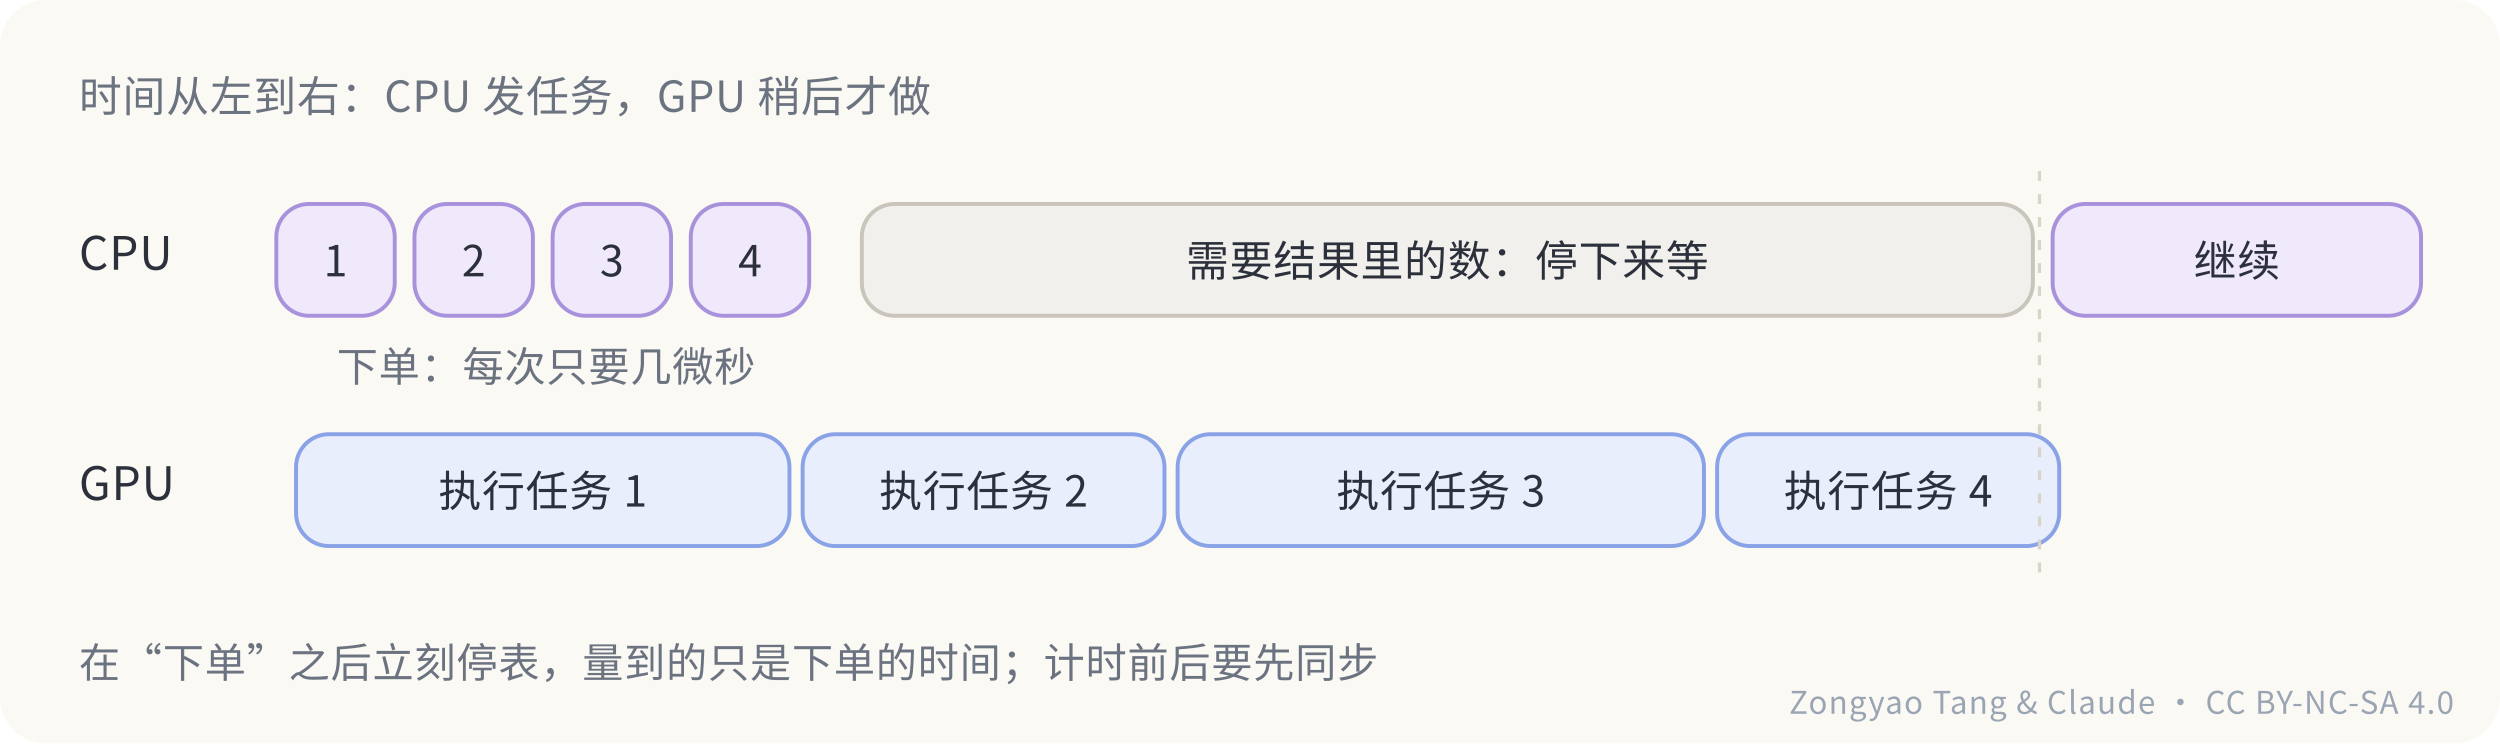
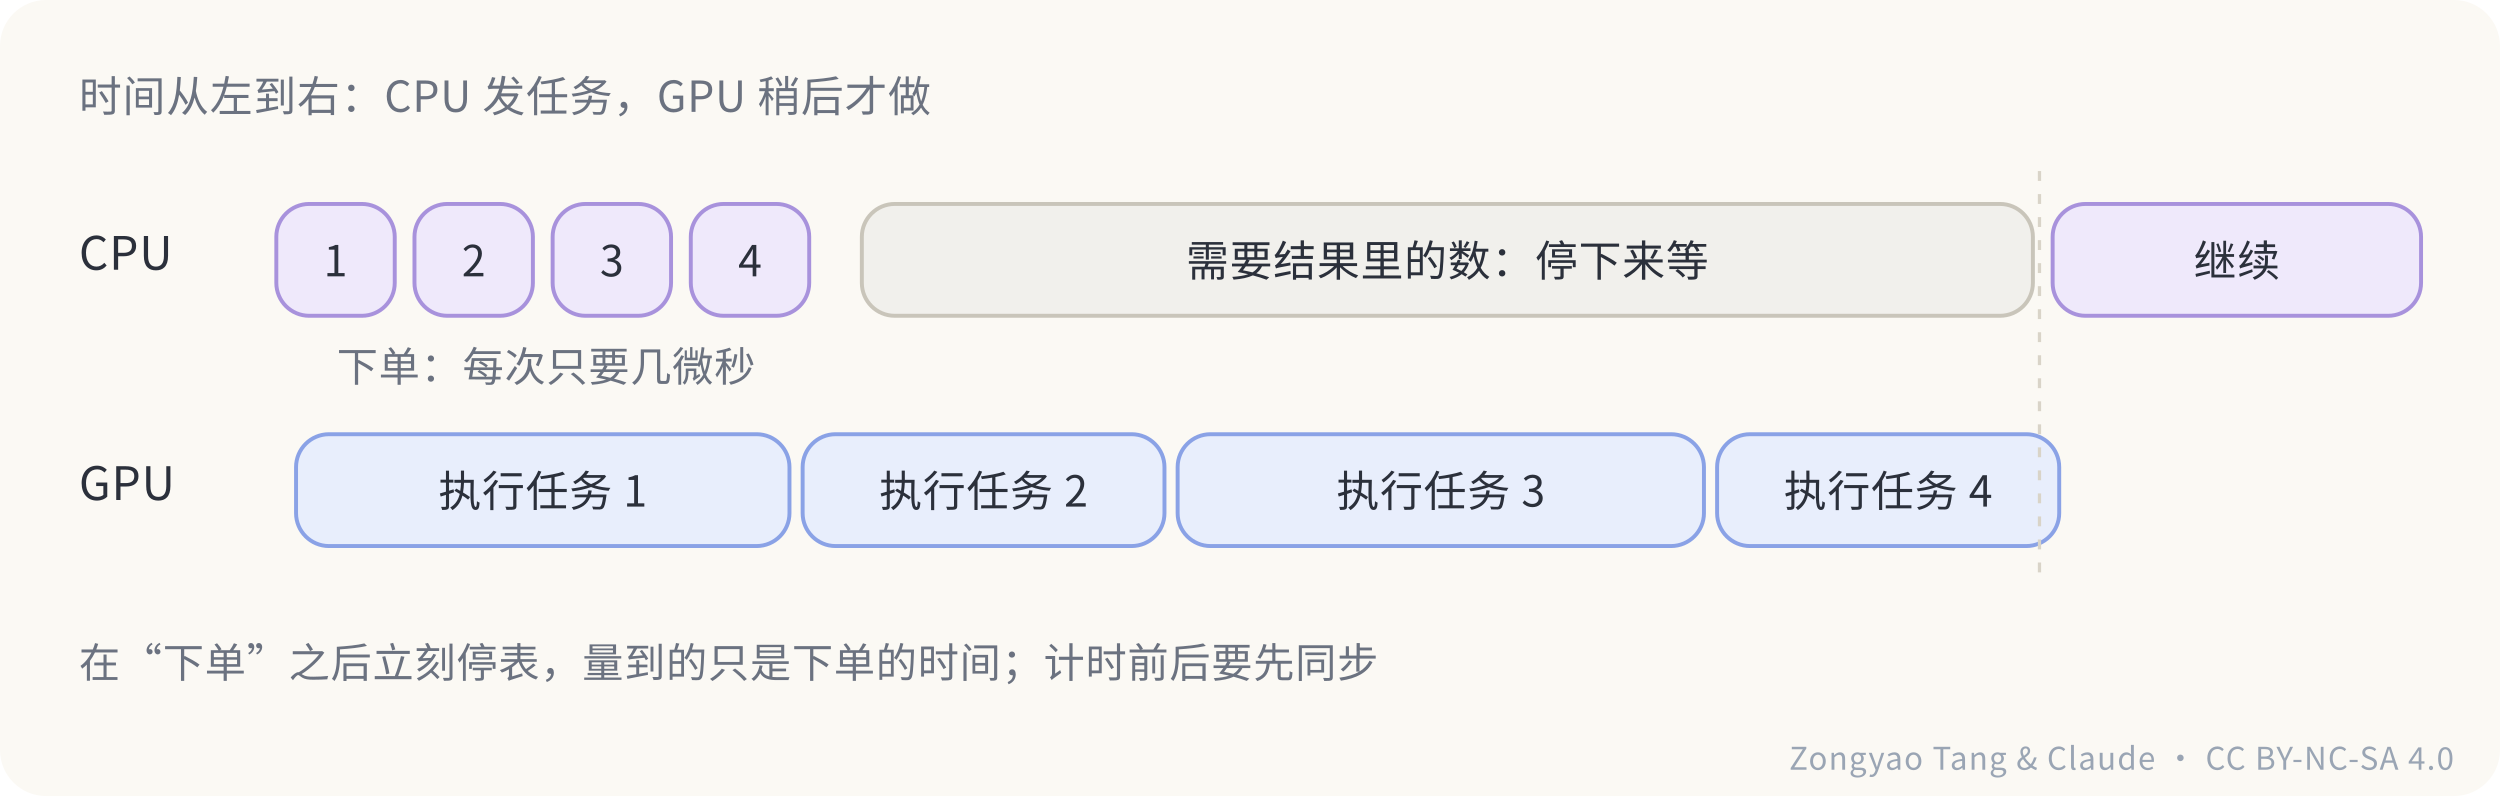
- <svg xmlns="http://www.w3.org/2000/svg" viewBox="0 0 760 226" width="760" height="226" font-family="'PingFang SC','Noto Sans CJK SC','Source Han Sans SC','Hiragino Sans GB','Microsoft YaHei',sans-serif" role="img" aria-label="GPU 是异步执行的">
+ <svg xmlns="http://www.w3.org/2000/svg" viewBox="0 0 760 242" width="760" height="242" font-family="'PingFang SC','Noto Sans CJK SC','Source Han Sans SC','Hiragino Sans GB','Microsoft YaHei',sans-serif" role="img" aria-label="GPU 是异步执行的">
  <defs>
    <marker id="tip" viewBox="0 0 10 10" refX="9" refY="5" markerWidth="7" markerHeight="7" orient="auto-start-reverse">
      <path d="M0 0 L10 5 L0 10 z" fill="#6b7280" />
    </marker>
  </defs>
-   <rect width="760" height="226" rx="14" fill="#fbf9f4" />
+   <rect width="760" height="242" rx="14" fill="#fbf9f4" />
  <text x="24" y="34" font-size="13" fill="#6b7280" font-weight="400" text-anchor="start" letter-spacing=".02em">时间从左到右：CPU 发任务，GPU 稍后才做</text>
  <text x="24" y="82" font-size="14" fill="#2b303b" font-weight="500" text-anchor="start" letter-spacing=".02em">CPU</text>
  <text x="24" y="152" font-size="14" fill="#2b303b" font-weight="500" text-anchor="start" letter-spacing=".02em">GPU</text>
  <rect x="84" y="62" width="36" height="34" rx="10" fill="#efe9fb" stroke="#a892dc" stroke-width="1.2" />
  <text x="102.0" y="84.0" font-size="13" fill="#2b303b" font-weight="500" text-anchor="middle" letter-spacing=".02em">1</text>
  <rect x="126" y="62" width="36" height="34" rx="10" fill="#efe9fb" stroke="#a892dc" stroke-width="1.2" />
  <text x="144.0" y="84.0" font-size="13" fill="#2b303b" font-weight="500" text-anchor="middle" letter-spacing=".02em">2</text>
  <rect x="168" y="62" width="36" height="34" rx="10" fill="#efe9fb" stroke="#a892dc" stroke-width="1.2" />
  <text x="186.0" y="84.0" font-size="13" fill="#2b303b" font-weight="500" text-anchor="middle" letter-spacing=".02em">3</text>
  <rect x="210" y="62" width="36" height="34" rx="10" fill="#efe9fb" stroke="#a892dc" stroke-width="1.2" />
  <text x="228.0" y="84.0" font-size="13" fill="#2b303b" font-weight="500" text-anchor="middle" letter-spacing=".02em">4</text>
  <rect x="262" y="62" width="356" height="34" rx="10" fill="#f1f0ec" stroke="#c9c5ba" stroke-width="1.2" />
  <text x="440.0" y="84.0" font-size="13" fill="#2b303b" font-weight="500" text-anchor="middle" letter-spacing=".02em">需要结果里的数：停下来等</text>
  <rect x="90" y="132" width="150" height="34" rx="10" fill="#e8eefc" stroke="#8aa2e6" stroke-width="1.2" />
  <text x="165.0" y="154.0" font-size="13" fill="#2b303b" font-weight="500" text-anchor="middle" letter-spacing=".02em">执行任务 1</text>
  <rect x="244" y="132" width="110" height="34" rx="10" fill="#e8eefc" stroke="#8aa2e6" stroke-width="1.2" />
  <text x="299.0" y="154.0" font-size="13" fill="#2b303b" font-weight="500" text-anchor="middle" letter-spacing=".02em">执行任务 2</text>
  <rect x="358" y="132" width="160" height="34" rx="10" fill="#e8eefc" stroke="#8aa2e6" stroke-width="1.2" />
  <text x="438.0" y="154.0" font-size="13" fill="#2b303b" font-weight="500" text-anchor="middle" letter-spacing=".02em">执行任务 3</text>
  <rect x="522" y="132" width="104" height="34" rx="10" fill="#e8eefc" stroke="#8aa2e6" stroke-width="1.2" />
  <text x="574.0" y="154.0" font-size="13" fill="#2b303b" font-weight="500" text-anchor="middle" letter-spacing=".02em">执行任务 4</text>
  <rect x="624" y="62" width="112" height="34" rx="10" fill="#efe9fb" stroke="#a892dc" stroke-width="1.2" />
  <text x="680.0" y="84.0" font-size="13" fill="#2b303b" font-weight="500" text-anchor="middle" letter-spacing=".02em">继续</text>
  <line x1="620" y1="52" x2="620" y2="176" stroke="#d9d4c8" stroke-width="1" stroke-dasharray="3 4" />
  <text x="166" y="116" font-size="12.5" fill="#6b7280" font-weight="400" text-anchor="middle" letter-spacing=".02em">下单：每次只要几微秒</text>
  <text x="24" y="206" font-size="12.5" fill="#6b7280" font-weight="400" text-anchor="start" letter-spacing=".02em">在“下单”之后立刻停表，量到的只是下单的时间；计时前后要先同步</text>
-   <text x="746" y="217" font-size="9.5" fill="#9AA5B4" text-anchor="end" letter-spacing=".04em">Zongyao Tang &amp; Claude · CC BY-NC-SA 4.0</text>
+   <text x="746" y="234" font-size="9.5" fill="#9AA5B4" text-anchor="end" letter-spacing=".04em">Zongyao Tang &amp; Claude · CC BY-NC-SA 4.0</text>
</svg>
